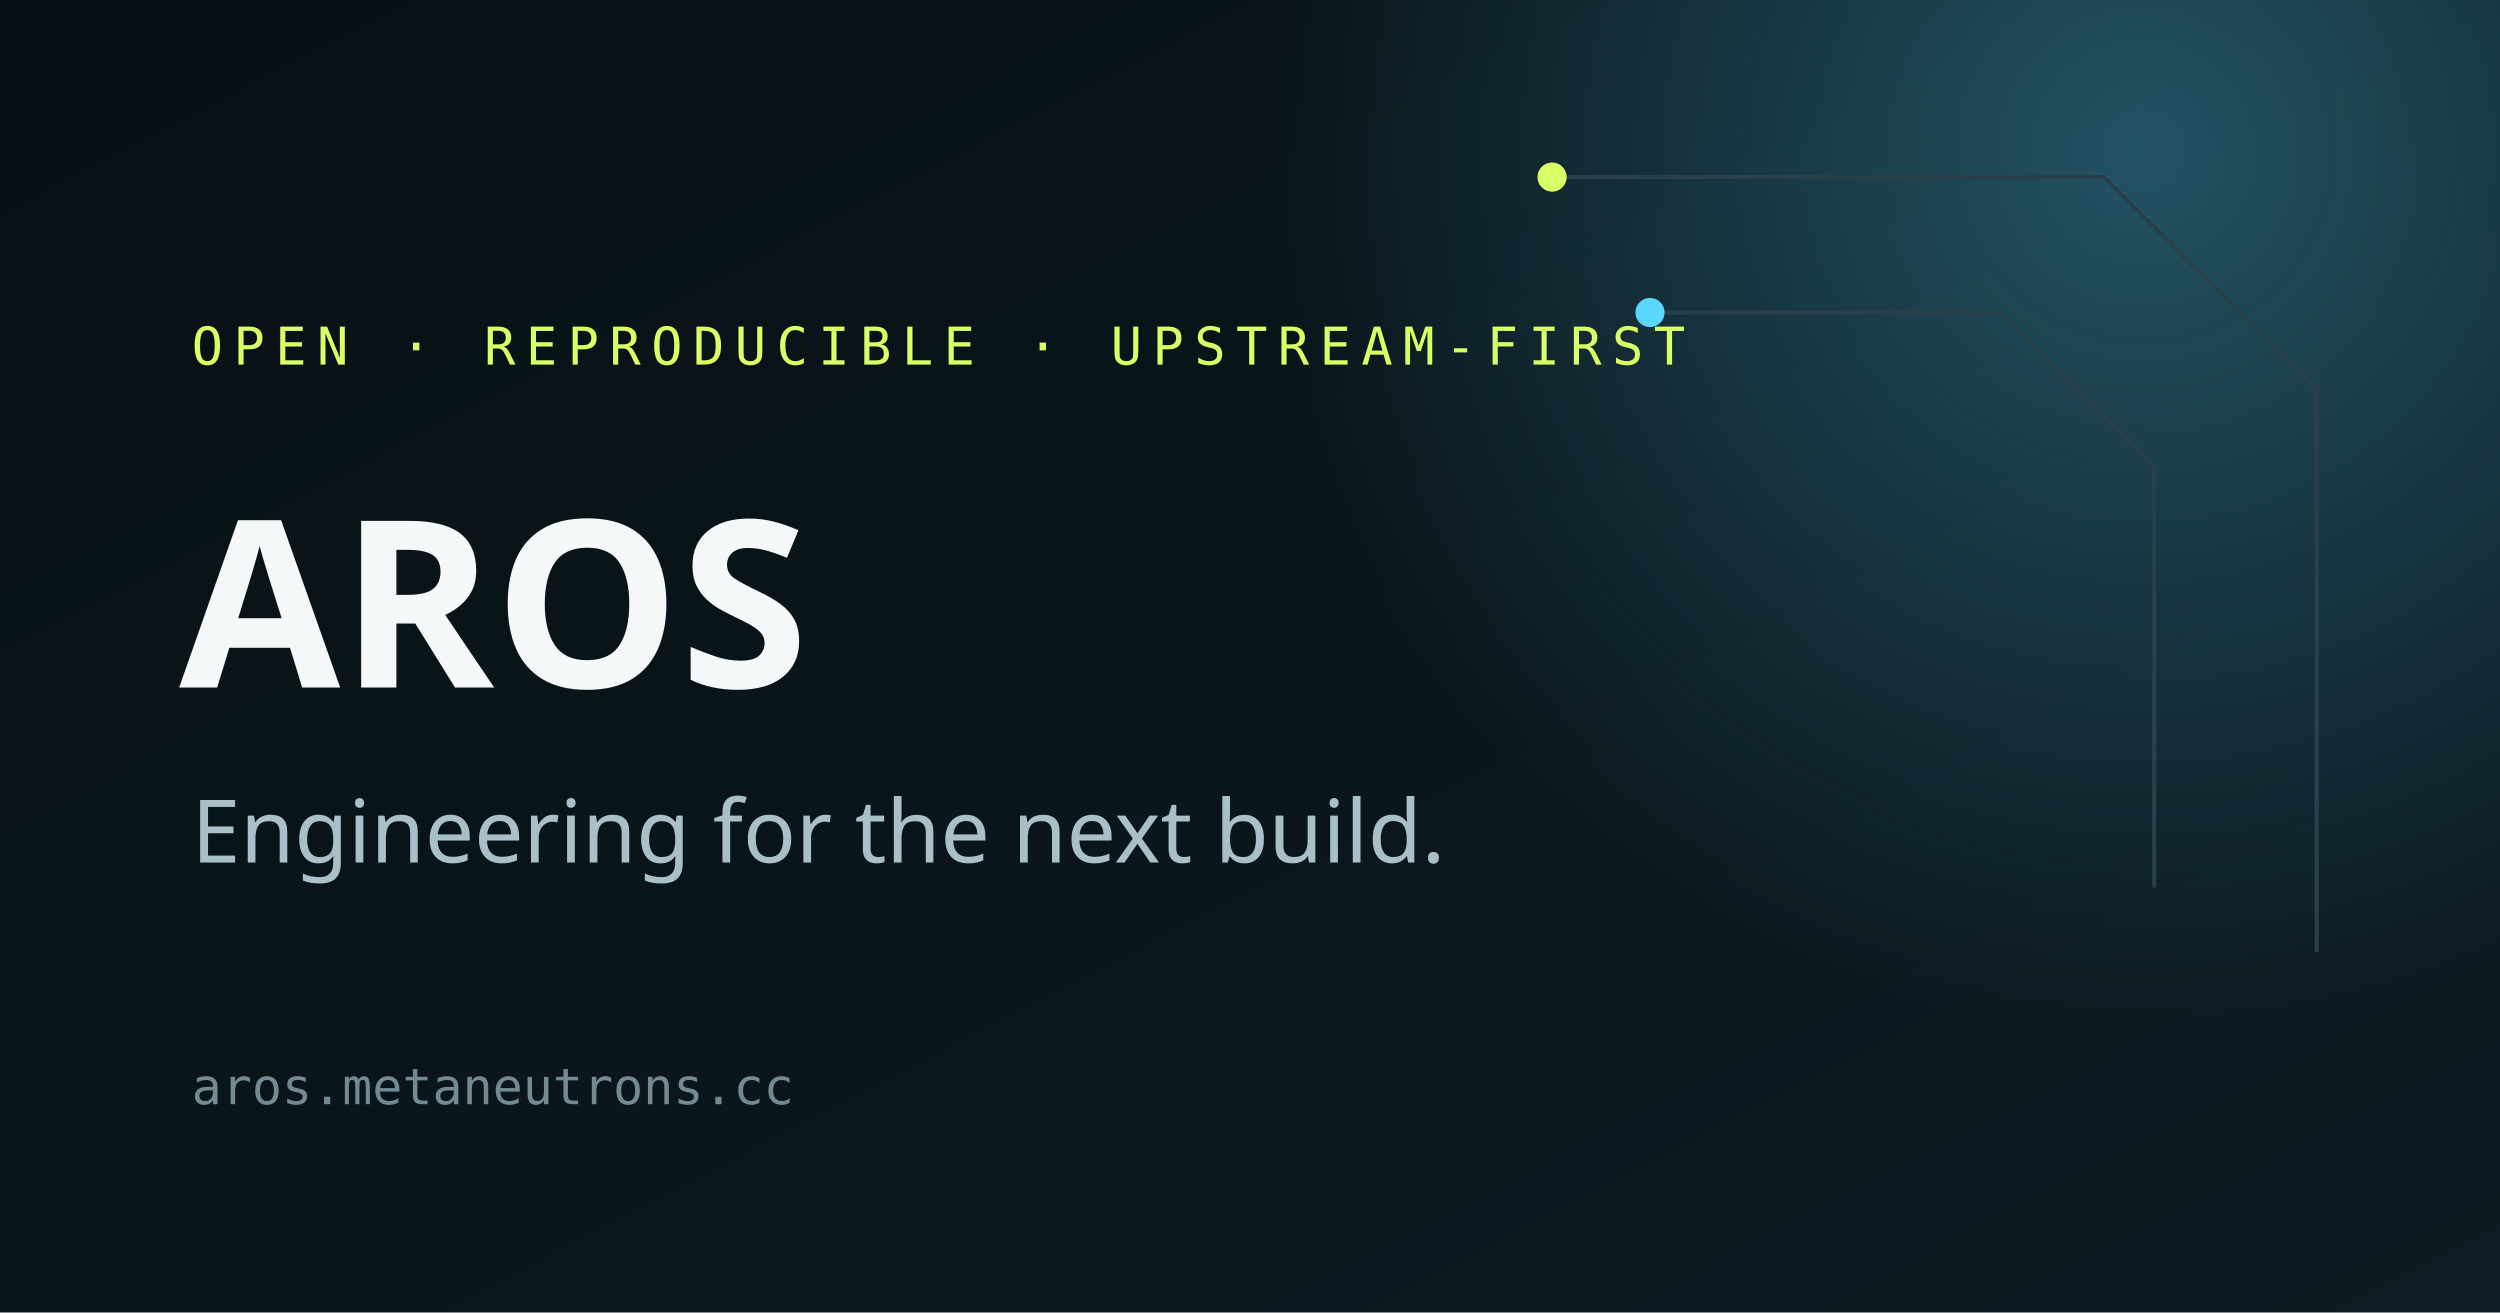
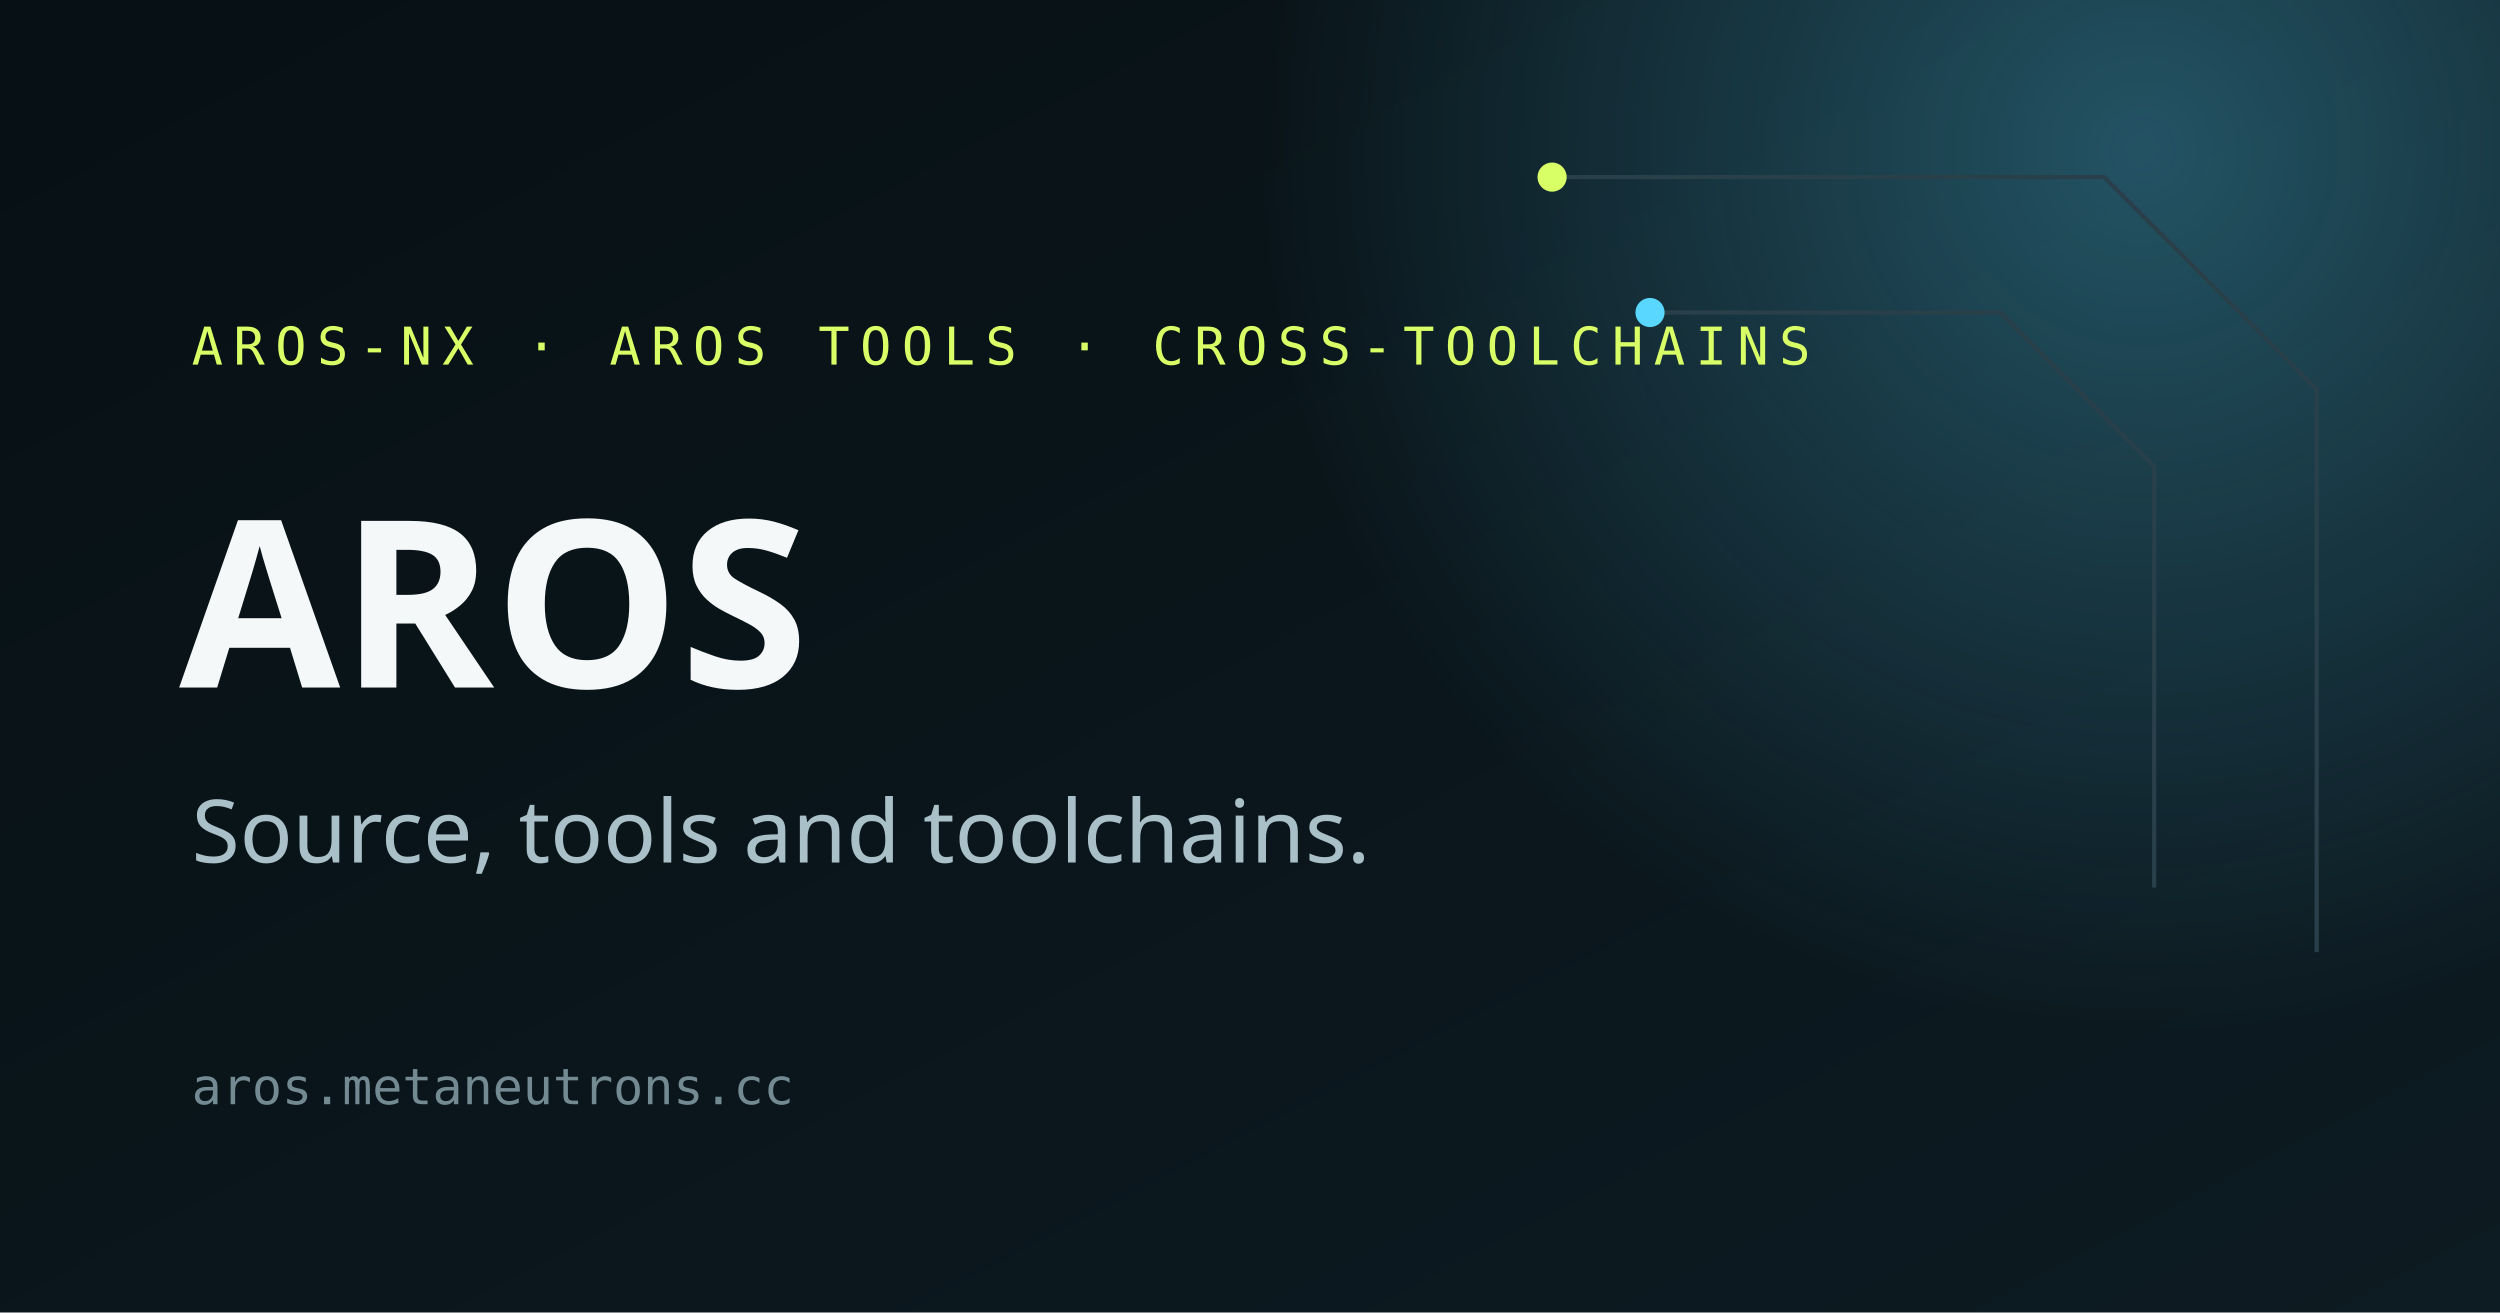
<svg xmlns="http://www.w3.org/2000/svg" viewBox="0 0 1200 630">
  <defs>
    <linearGradient id="bg" x1="0" y1="0" x2="1" y2="1">
      <stop stop-color="#071014" />
      <stop offset="1" stop-color="#0d1b22" />
    </linearGradient>
    <radialGradient id="glow">
      <stop stop-color="#59d7ff" stop-opacity=".32" />
      <stop offset="1" stop-color="#59d7ff" stop-opacity="0" />
    </radialGradient>
  </defs>
  <rect width="1200" height="630" fill="url(#bg)" />
  <circle cx="1030" cy="70" r="430" fill="url(#glow)" />
  <g fill="none" stroke="#29404a" stroke-width="2">
    <path d="M745 85h265l102 102v270" />
    <path d="M792 150h168l74 74v202" />
    <circle cx="745" cy="85" r="7" fill="#d9ff66" stroke="none" />
    <circle cx="792" cy="150" r="7" fill="#59d7ff" stroke="none" />
  </g>
-   <text x="92" y="175" fill="#d9ff66" font-family="ui-monospace, monospace" font-size="25" letter-spacing="5">OPEN · REPRODUCIBLE · UPSTREAM-FIRST</text>
+   <text x="92" y="175" fill="#d9ff66" font-family="ui-monospace, monospace" font-size="25" letter-spacing="5">AROS-NX · AROS TOOLS · CROSS-TOOLCHAINS</text>
  <text x="86" y="330" fill="#f4f8f9" font-family="ui-sans-serif, sans-serif" font-size="112" font-weight="700">AROS</text>
-   <text x="92" y="414" fill="#aac0c8" font-family="ui-sans-serif, sans-serif" font-size="42">Engineering for the next build.</text>
+   <text x="92" y="414" fill="#aac0c8" font-family="ui-sans-serif, sans-serif" font-size="42">Source, tools and toolchains.</text>
  <text x="92" y="530" fill="#738a93" font-family="ui-monospace, monospace" font-size="24">aros.metaneutrons.cc</text>
</svg>
